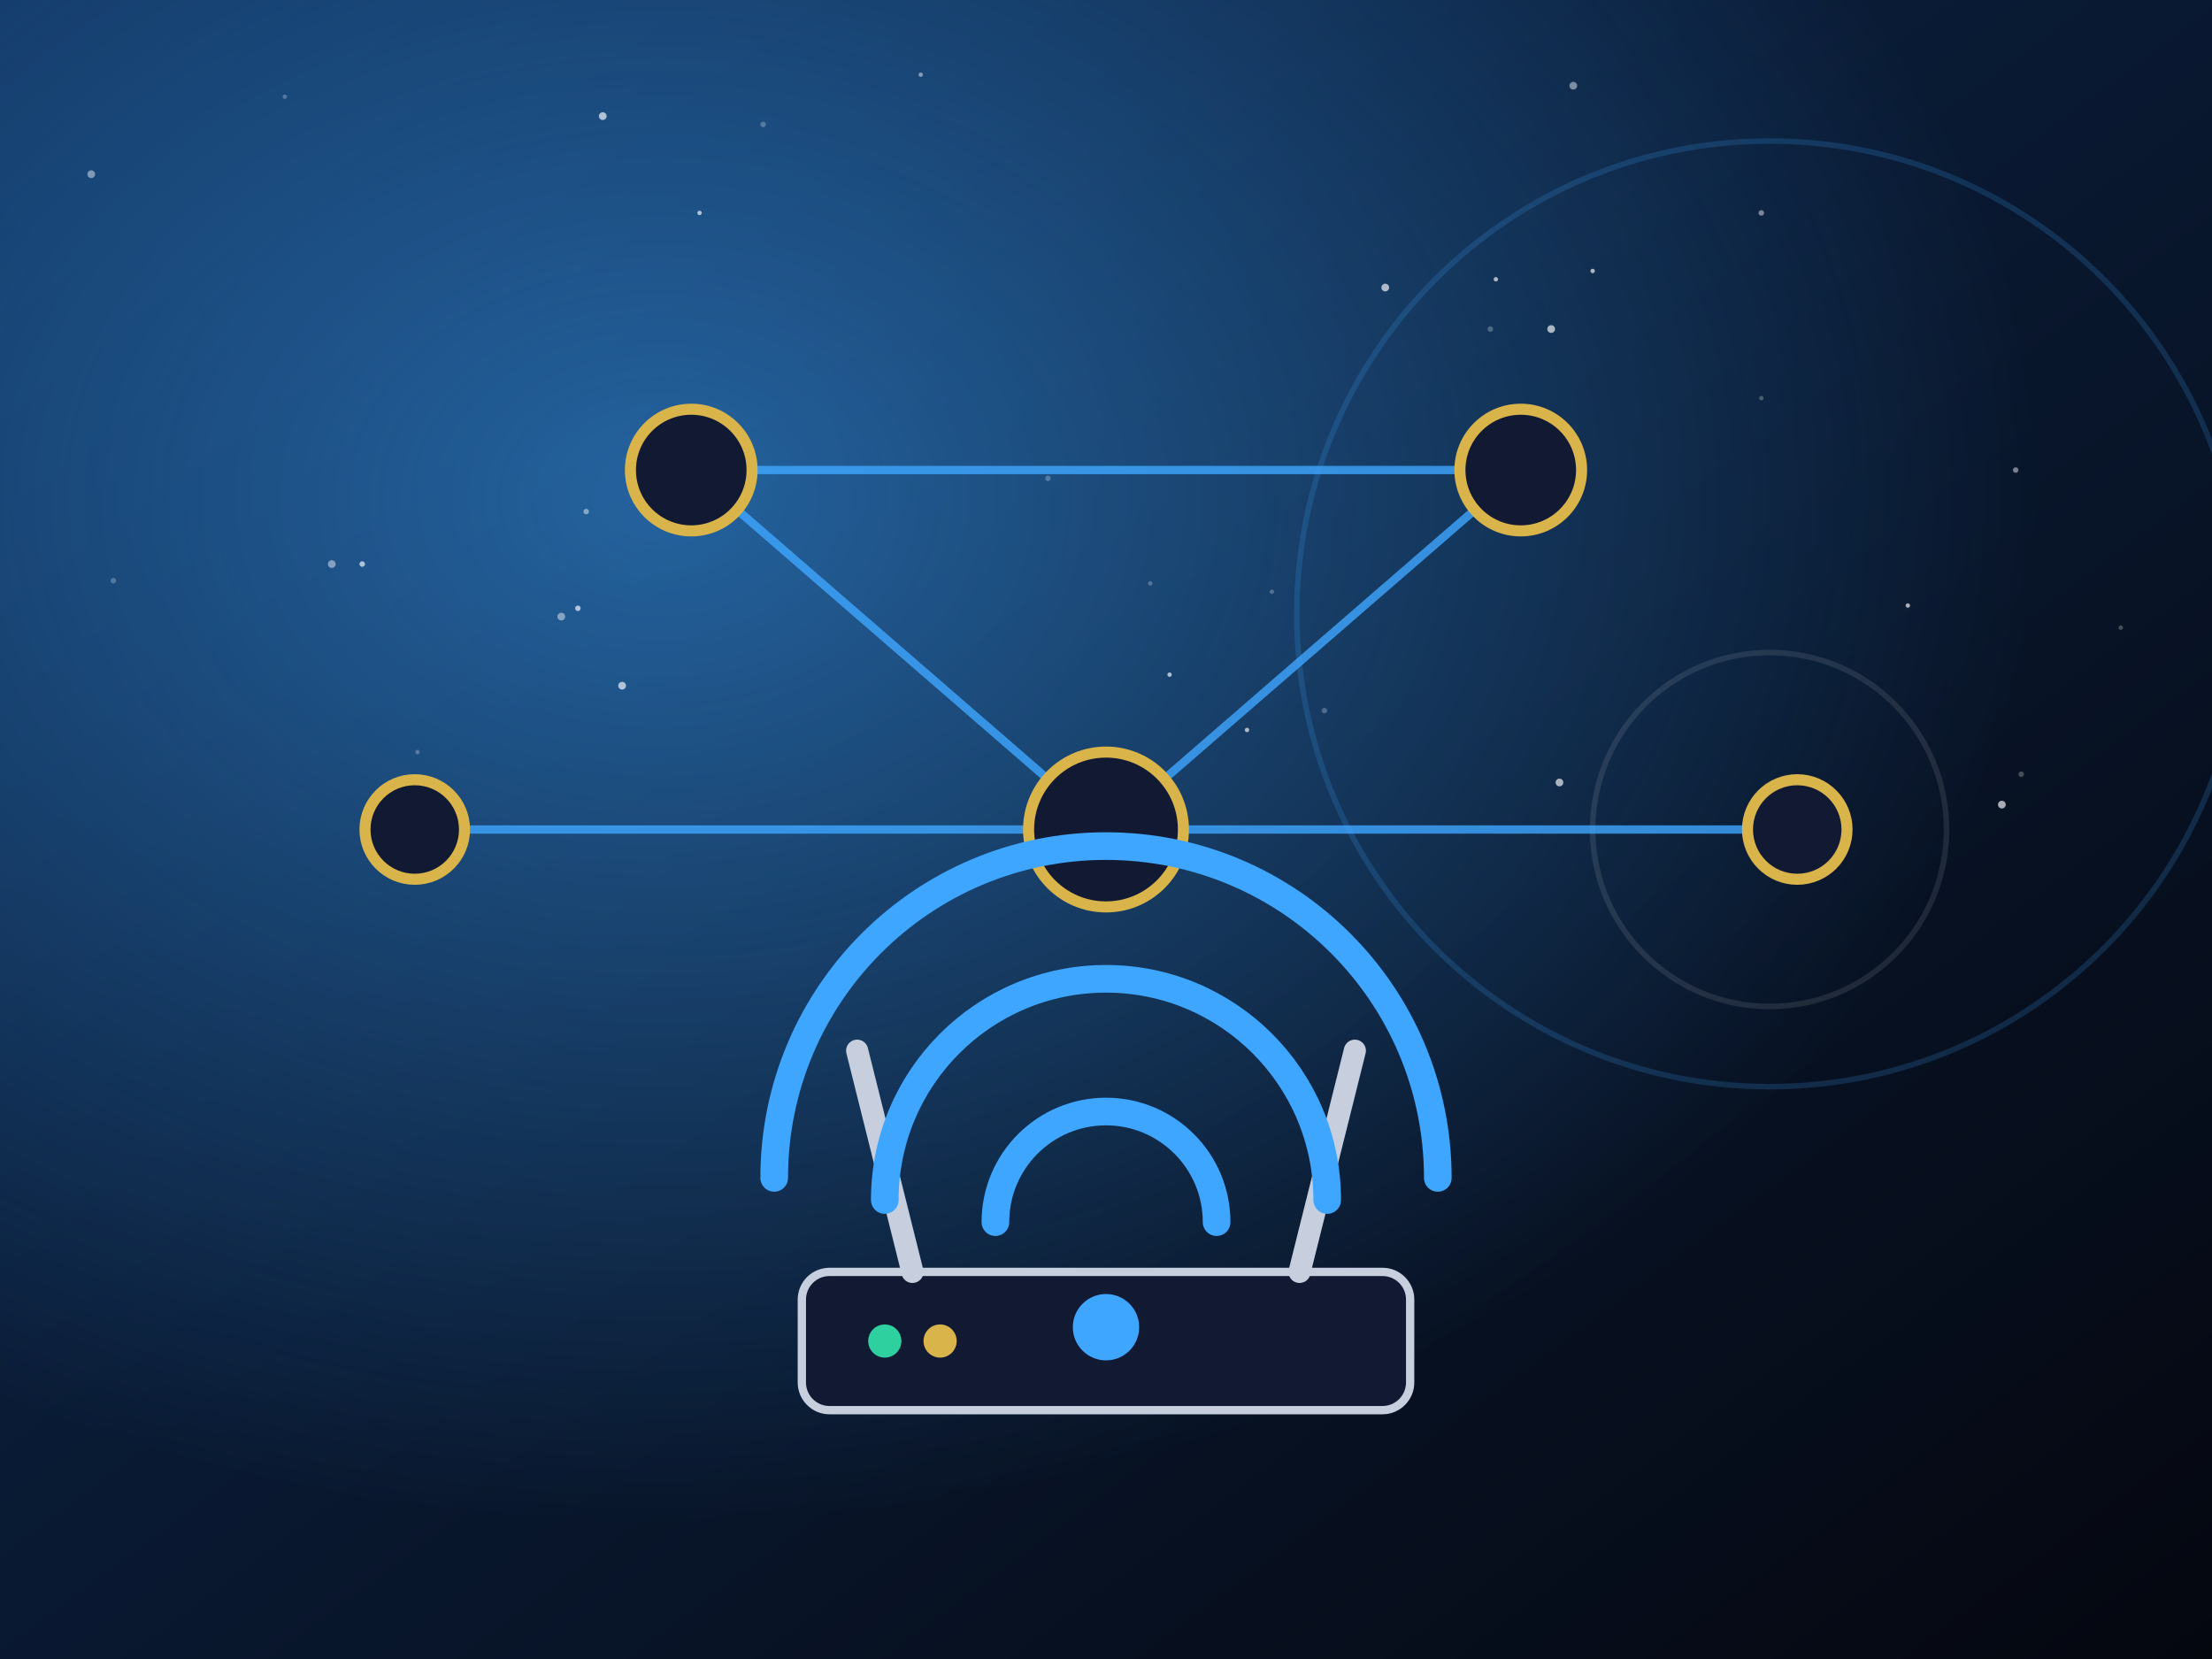
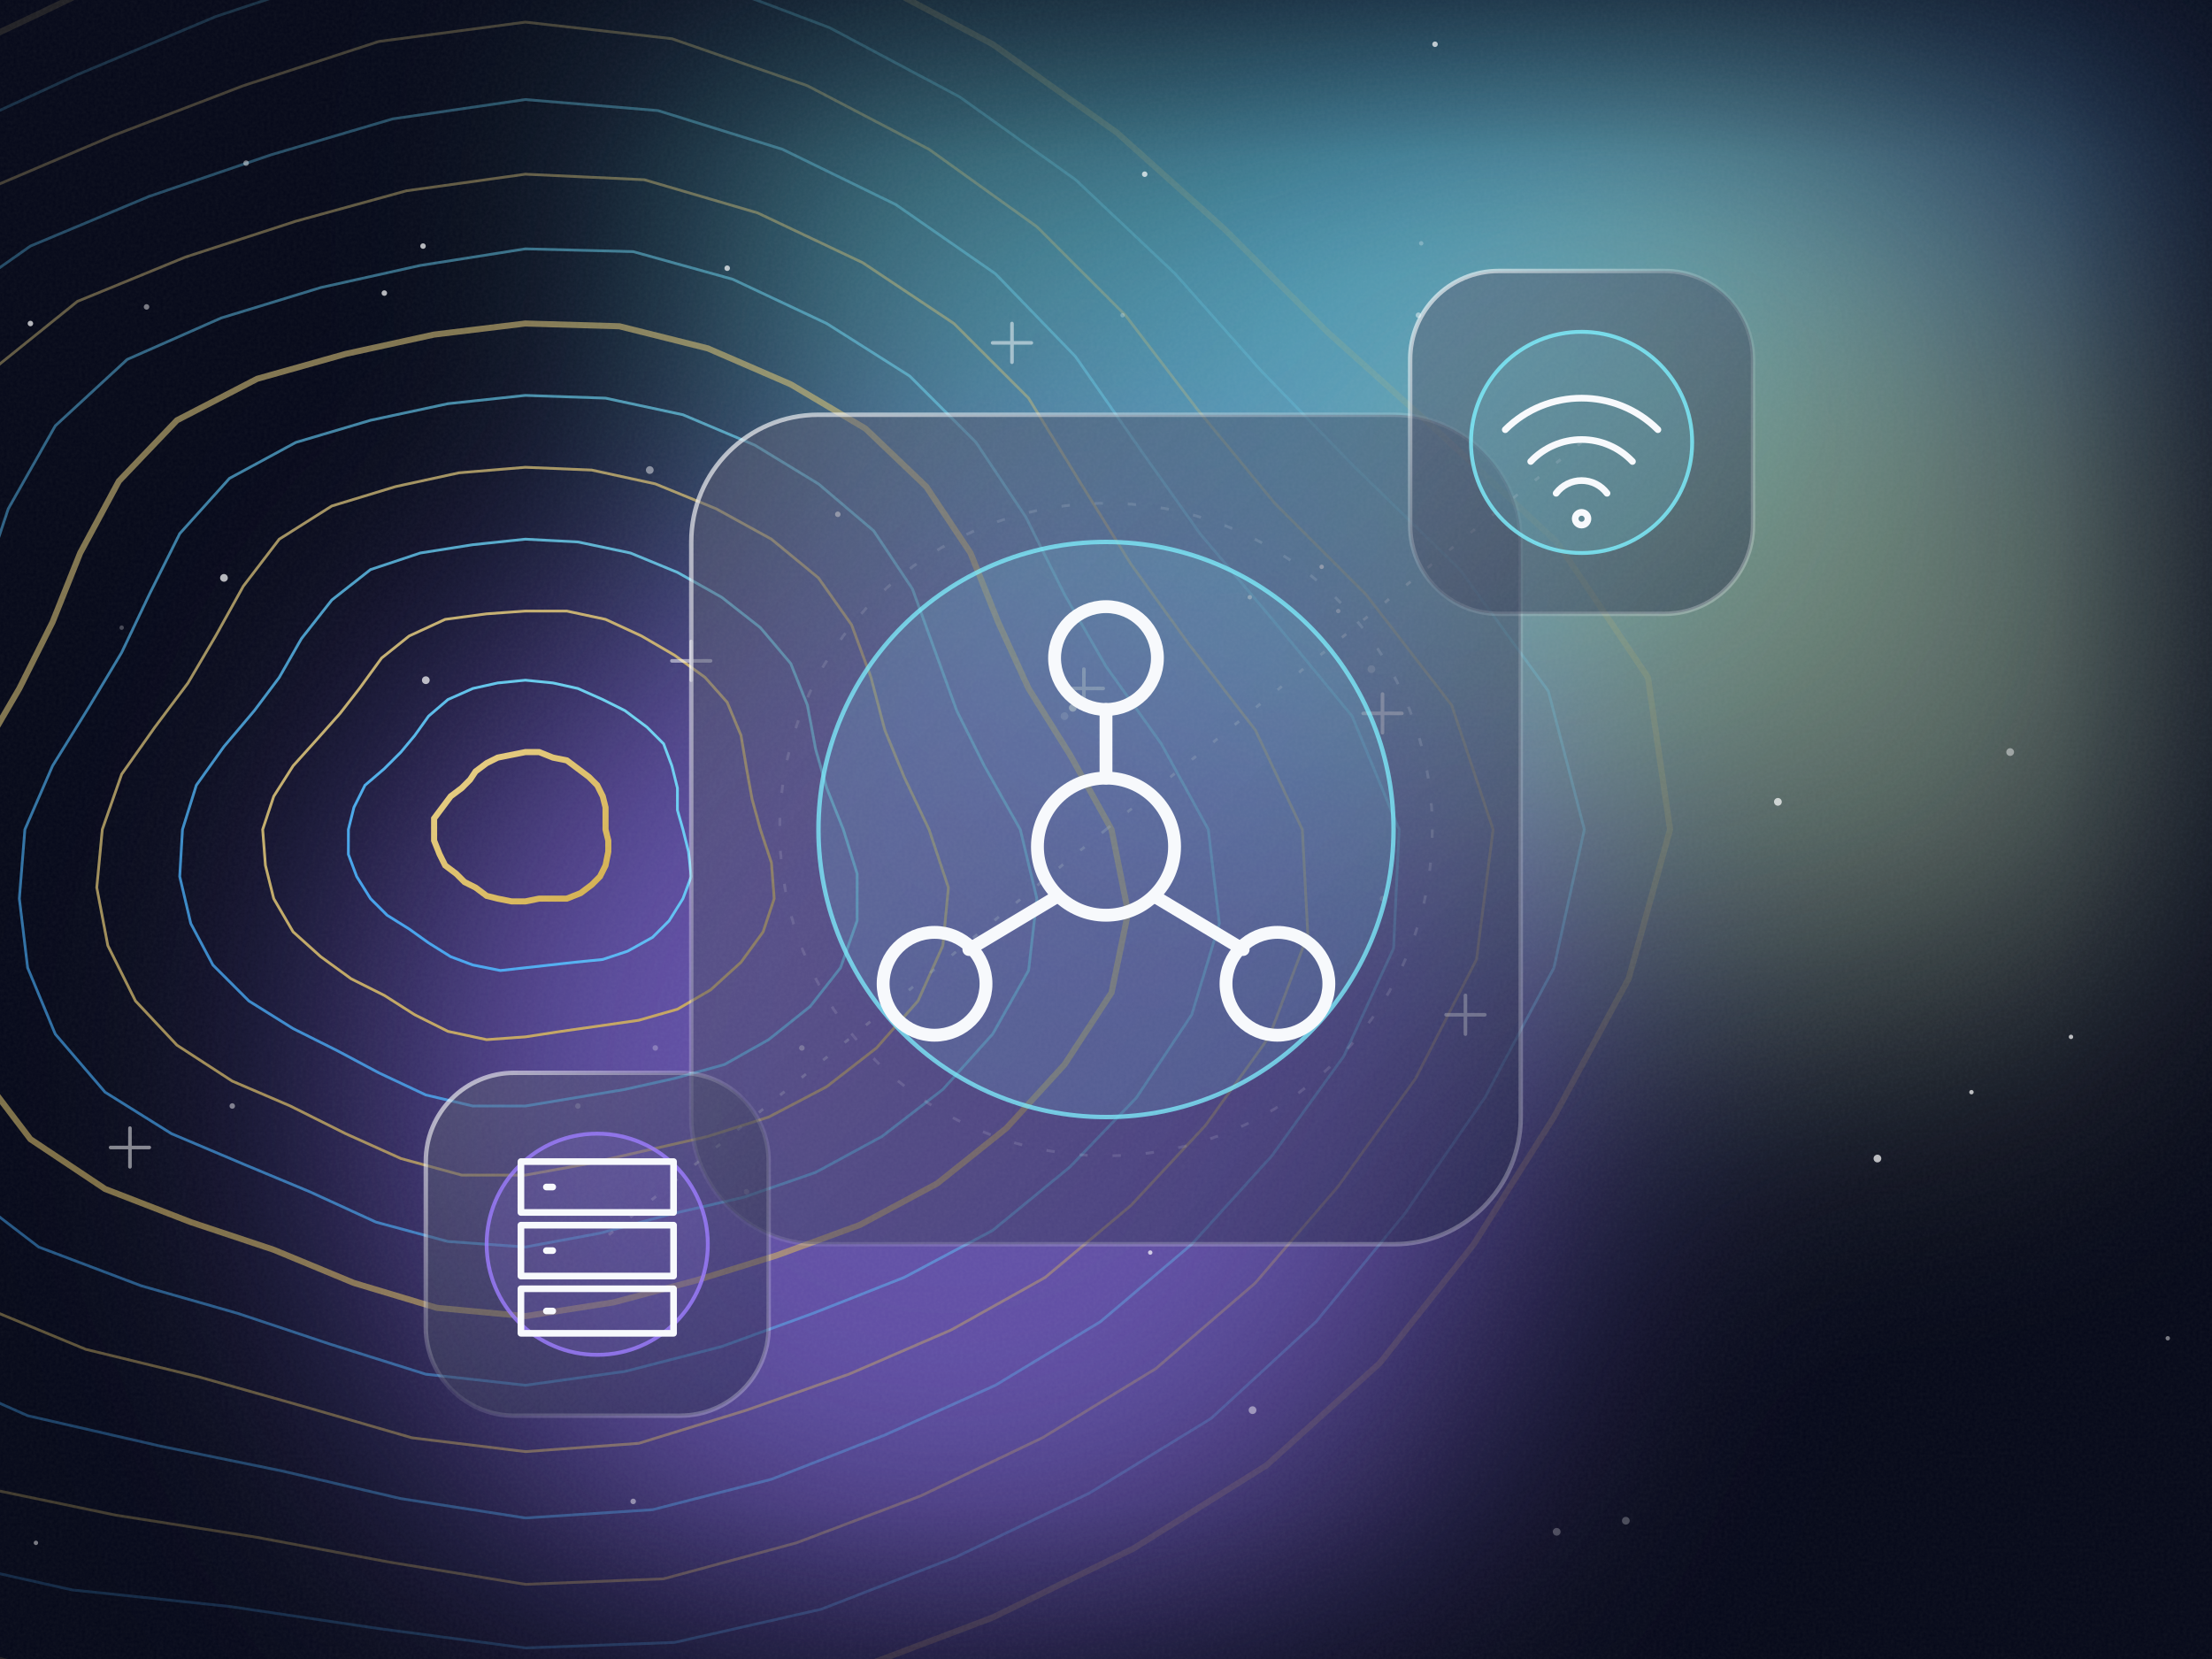
<svg xmlns="http://www.w3.org/2000/svg" viewBox="0 0 800 600" preserveAspectRatio="xMidYMid slice">
  <defs>
-     <linearGradient id="b" x1="0" y1="0" x2="1" y2="1">
-       <stop offset="0" stop-color="#0d2a52" />
-       <stop offset="1" stop-color="#05070f" />
+     <linearGradient id="gs" x1="0" y1="0" x2="1" y2="1">
+       <stop offset="0" stop-color="#fff" stop-opacity=".7" />
+       <stop offset=".5" stop-color="#fff" stop-opacity=".08" />
+       <stop offset="1" stop-color="#fff" stop-opacity=".3" />
    </linearGradient>
-     <radialGradient id="l" cx="0.3" cy="0.3" r=".62">
-       <stop offset="0" stop-color="#3ea6ff" stop-opacity=".5" />
-       <stop offset="1" stop-color="#3ea6ff" stop-opacity="0" />
+     <linearGradient id="gf" x1="0" y1="0" x2="1" y2="1">
+       <stop offset="0" stop-color="#fff" stop-opacity=".17" />
+       <stop offset="1" stop-color="#fff" stop-opacity=".03" />
+     </linearGradient>
+     <linearGradient id="st1" x1="0" y1="0" x2="1" y2="1">
+       <stop offset="0" stop-color="#f1d98a" />
+       <stop offset="1" stop-color="#d9b44a" />
+     </linearGradient>
+     <linearGradient id="st2" x1="0" y1="1" x2="1" y2="0">
+       <stop offset="0" stop-color="#3ea6ff" />
+       <stop offset="1" stop-color="#7cf0ff" />
+     </linearGradient>
+     <radialGradient id="orb">
+       <stop offset="0" stop-color="#fff6d2" />
+       <stop offset=".35" stop-color="#d9b44a" />
+       <stop offset="1" stop-color="#d9b44a" stop-opacity="0" />
    </radialGradient>
+     <filter id="grain" x="0" y="0" width="100%" height="100%">
+       <feTurbulence type="fractalNoise" baseFrequency=".85" numOctaves="2" seed="4" />
+       <feColorMatrix type="matrix" values="0 0 0 0 1  0 0 0 0 1  0 0 0 0 1  0 0 0 .55 0" />
+     </filter>
+     <filter id="b60" x="-50%" y="-50%" width="200%" height="200%">
+       <feGaussianBlur stdDeviation="60" />
+     </filter>
+     <filter id="b24" x="-50%" y="-50%" width="200%" height="200%">
+       <feGaussianBlur stdDeviation="24" />
+     </filter>
  </defs>
-   <rect width="800" height="600" fill="url(#b)" />
-   <rect width="800" height="600" fill="url(#l)" />
-   <circle cx="564" cy="283" r="1.4" fill="#fff" opacity="0.65" />
-   <circle cx="151" cy="272" r="0.8" fill="#fff" opacity="0.25" />
-   <circle cx="33" cy="63" r="1.4" fill="#fff" opacity="0.45" />
-   <circle cx="218" cy="42" r="1.4" fill="#fff" opacity="0.65" />
-   <circle cx="561" cy="119" r="1.4" fill="#fff" opacity="0.65" />
-   <circle cx="131" cy="204" r="1" fill="#fff" opacity="0.65" />
-   <circle cx="416" cy="211" r="0.8" fill="#fff" opacity="0.25" />
-   <circle cx="209" cy="220" r="1" fill="#fff" opacity="0.65" />
-   <circle cx="203" cy="223" r="1.4" fill="#fff" opacity="0.45" />
-   <circle cx="541" cy="101" r="0.8" fill="#fff" opacity="0.65" />
-   <circle cx="120" cy="204" r="1.4" fill="#fff" opacity="0.45" />
-   <circle cx="333" cy="27" r="0.8" fill="#fff" opacity="0.45" />
-   <circle cx="724" cy="291" r="1.4" fill="#fff" opacity="0.65" />
-   <circle cx="379" cy="173" r="1" fill="#fff" opacity="0.25" />
-   <circle cx="460" cy="214" r="0.8" fill="#fff" opacity="0.25" />
-   <circle cx="103" cy="35" r="0.8" fill="#fff" opacity="0.25" />
-   <circle cx="690" cy="219" r="0.8" fill="#fff" opacity="0.65" />
-   <circle cx="501" cy="104" r="1.4" fill="#fff" opacity="0.65" />
-   <circle cx="423" cy="244" r="0.8" fill="#fff" opacity="0.65" />
-   <circle cx="637" cy="77" r="1" fill="#fff" opacity="0.45" />
-   <circle cx="212" cy="185" r="1" fill="#fff" opacity="0.45" />
-   <circle cx="539" cy="119" r="1" fill="#fff" opacity="0.25" />
-   <circle cx="253" cy="77" r="0.8" fill="#fff" opacity="0.65" />
-   <circle cx="637" cy="144" r="0.8" fill="#fff" opacity="0.25" />
-   <circle cx="225" cy="248" r="1.4" fill="#fff" opacity="0.65" />
-   <circle cx="41" cy="210" r="1" fill="#fff" opacity="0.25" />
-   <circle cx="767" cy="227" r="0.8" fill="#fff" opacity="0.25" />
-   <circle cx="569" cy="31" r="1.4" fill="#fff" opacity="0.45" />
-   <circle cx="576" cy="98" r="0.8" fill="#fff" opacity="0.65" />
-   <circle cx="729" cy="170" r="1" fill="#fff" opacity="0.45" />
-   <circle cx="451" cy="264" r="0.8" fill="#fff" opacity="0.65" />
-   <circle cx="479" cy="257" r="1" fill="#fff" opacity="0.25" />
-   <circle cx="731" cy="280" r="1" fill="#fff" opacity="0.25" />
-   <circle cx="276" cy="45" r="1" fill="#fff" opacity="0.25" />
-   <circle cx="640" cy="222" r="171" fill="none" opacity="0.18" stroke="#3ea6ff" stroke-width="2" />
-   <circle cx="640" cy="300" r="64" fill="none" opacity="0.1" stroke="#fff" stroke-width="2" />
-   <path d="M250 170L400 300" fill="none" opacity="0.8" stroke="#3ea6ff" stroke-width="3" stroke-linecap="round" stroke-linejoin="round" />
-   <path d="M550 170L400 300" fill="none" opacity="0.8" stroke="#3ea6ff" stroke-width="3" stroke-linecap="round" stroke-linejoin="round" />
-   <path d="M150 300L400 300" fill="none" opacity="0.8" stroke="#3ea6ff" stroke-width="3" stroke-linecap="round" stroke-linejoin="round" />
-   <path d="M650 300L400 300" fill="none" opacity="0.8" stroke="#3ea6ff" stroke-width="3" stroke-linecap="round" stroke-linejoin="round" />
-   <path d="M250 170L550 170" fill="none" opacity="0.8" stroke="#3ea6ff" stroke-width="3" stroke-linecap="round" stroke-linejoin="round" />
-   <circle cx="250" cy="170" r="22" fill="#121a33" opacity="1" stroke="#d9b44a" stroke-width="4" />
-   <circle cx="550" cy="170" r="22" fill="#121a33" opacity="1" stroke="#d9b44a" stroke-width="4" />
-   <circle cx="150" cy="300" r="18" fill="#121a33" opacity="1" stroke="#d9b44a" stroke-width="4" />
-   <circle cx="650" cy="300" r="18" fill="#121a33" opacity="1" stroke="#d9b44a" stroke-width="4" />
-   <circle cx="400" cy="300" r="28" fill="#121a33" opacity="1" stroke="#d9b44a" stroke-width="4" />
-   <g transform="translate(400 450) rotate(0) scale(1)">
-     <rect x="-110" y="10" width="220" height="50" rx="10" fill="#121a33" opacity="1" stroke="#c7cfdf" stroke-width="3" />
-     <circle cx="-80" cy="35" r="6" fill="#2fd0a0" opacity="1" />
-     <circle cx="-60" cy="35" r="6" fill="#d9b44a" opacity="1" />
-     <path d="M-70 10L-90 -70M70 10L90 -70" fill="none" opacity="1" stroke="#c7cfdf" stroke-width="8" stroke-linecap="round" stroke-linejoin="round" />
-     <path d="M-40 -8.0A40 40 0 0 1 40 -8.0" fill="none" opacity="1" stroke="#3ea6ff" stroke-width="10" stroke-linecap="round" stroke-linejoin="round" />
-     <path d="M-80 -16.0A80 80 0 0 1 80 -16.0" fill="none" opacity="1" stroke="#3ea6ff" stroke-width="10" stroke-linecap="round" stroke-linejoin="round" />
-     <path d="M-120 -24.0A120 120 0 0 1 120 -24.0" fill="none" opacity="1" stroke="#3ea6ff" stroke-width="10" stroke-linecap="round" stroke-linejoin="round" />
-     <circle cx="0" cy="30" r="12" fill="#3ea6ff" opacity="1" />
+   <rect width="800" height="600" fill="#050818" />
+   <g filter="url(#b60)">
+     <circle cx="633" cy="156" r="209" fill="#3ea6ff" opacity="0.42" />
+     <circle cx="467" cy="77" r="212" fill="#7cf0ff" opacity="0.52" />
+     <circle cx="342" cy="393" r="209" fill="#9b7bff" opacity="0.62" />
+     <circle cx="660" cy="220" r="150" fill="#d9b44a" opacity=".35" />
  </g>
+   <path d="M219 300 L220 304 L220 308 L219 313 L217 317 L214 320 L210 323 L205 325 L200 325 L195 325 L190 326 L185 326 L180 325 L176 324 L172 321 L168 319 L165 316 L161 313 L159 309 L157 304 L157 300 L157 296 L160 292 L163 288 L167 285 L170 282 L172 279 L176 276 L180 274 L185 273 L190 272 L195 272 L200 274 L205 275 L209 278 L213 281 L216 284 L218 288 L219 292 L219 296Z" fill="none" stroke="url(#st1)" stroke-width="2.2" stroke-opacity="0.95" />
+   <path d="M247 300 L249 308 L250 317 L247 325 L242 333 L236 339 L227 344 L218 347 L208 348 L199 349 L190 350 L181 351 L171 349 L163 346 L155 341 L148 336 L140 331 L134 325 L129 317 L126 309 L126 300 L128 292 L132 284 L139 278 L145 272 L150 266 L155 259 L162 253 L171 249 L180 247 L190 246 L200 247 L209 249 L218 253 L226 257 L234 263 L240 269 L243 277 L245 285 L245 293Z" fill="none" stroke="url(#st2)" stroke-width="1.0" stroke-opacity="0.88" />
+   <path d="M275 300 L279 312 L280 325 L276 337 L268 348 L257 358 L245 365 L231 369 L217 371 L203 373 L190 375 L176 376 L162 373 L150 367 L139 360 L127 354 L116 346 L106 337 L99 325 L96 313 L95 300 L99 288 L106 277 L115 267 L123 258 L130 249 L138 238 L148 230 L161 224 L176 222 L190 221 L205 221 L219 224 L232 230 L244 237 L255 245 L263 254 L268 266 L270 278 L272 289Z" fill="none" stroke="url(#st1)" stroke-width="1.0" stroke-opacity="0.81" />
+   <path d="M305 300 L310 316 L310 333 L304 350 L293 364 L278 376 L262 385 L244 390 L226 394 L208 397 L190 400 L171 400 L154 396 L137 388 L122 380 L106 372 L90 362 L77 349 L69 334 L65 317 L66 300 L71 284 L81 270 L92 257 L101 245 L109 231 L120 217 L134 206 L152 200 L171 197 L190 195 L209 196 L228 200 L245 207 L261 216 L275 227 L286 240 L292 255 L295 271 L299 285Z" fill="none" stroke="url(#st2)" stroke-width="1.0" stroke-opacity="0.74" />
+   <path d="M336 300 L343 321 L341 342 L332 362 L317 379 L299 393 L278 404 L256 411 L234 416 L212 421 L190 425 L167 425 L145 419 L125 410 L105 400 L84 391 L64 378 L49 362 L39 342 L35 321 L37 300 L44 280 L56 263 L68 247 L78 230 L88 212 L101 195 L120 183 L143 176 L166 171 L190 169 L214 170 L237 175 L259 184 L279 195 L296 209 L308 226 L315 245 L320 264 L327 281Z" fill="none" stroke="url(#st1)" stroke-width="1.0" stroke-opacity="0.67" />
+   <path d="M369 300 L375 325 L372 351 L359 374 L341 394 L319 411 L295 424 L269 433 L243 439 L217 446 L190 451 L162 449 L136 442 L112 431 L88 421 L62 410 L38 395 L20 374 L10 350 L7 325 L9 300 L19 277 L32 256 L44 236 L54 215 L65 193 L83 173 L107 160 L134 152 L162 146 L190 143 L219 144 L247 150 L273 161 L296 175 L316 192 L330 213 L338 235 L346 257 L356 277Z" fill="none" stroke="url(#st2)" stroke-width="1.0" stroke-opacity="0.60" />
+   <path d="M402 300 L408 330 L402 359 L385 385 L364 408 L339 428 L311 443 L281 454 L252 463 L222 471 L190 476 L158 473 L128 464 L99 452 L69 442 L38 430 L11 412 L-8 387 L-18 358 L-21 329 L-17 300 L-7 273 L7 249 L19 225 L29 200 L43 174 L64 152 L93 137 L125 128 L157 121 L190 117 L224 118 L256 126 L286 139 L313 155 L335 176 L351 200 L361 225 L372 249 L387 273Z" fill="none" stroke="url(#st1)" stroke-width="2.2" stroke-opacity="0.53" />
+   <path d="M437 300 L441 334 L431 367 L411 397 L387 422 L359 445 L327 462 L294 475 L261 487 L226 496 L190 501 L154 497 L119 486 L86 475 L51 465 L14 451 L-16 428 L-36 399 L-46 366 L-48 332 L-43 300 L-32 270 L-18 242 L-7 214 L3 184 L20 154 L46 130 L80 115 L116 104 L152 96 L190 90 L229 91 L265 101 L299 117 L329 136 L353 160 L371 187 L385 215 L400 241 L420 269Z" fill="none" stroke="url(#st2)" stroke-width="1.0" stroke-opacity="0.46" />
+   <path d="M471 300 L473 338 L459 375 L436 407 L409 436 L378 462 L344 481 L307 497 L270 510 L231 522 L190 525 L149 520 L111 509 L72 498 L31 488 L-10 471 L-43 445 L-63 410 L-72 373 L-74 336 L-68 300 L-57 266 L-44 235 L-34 202 L-23 167 L-3 134 L28 109 L67 93 L107 80 L147 69 L190 63 L233 65 L274 77 L312 95 L345 117 L372 144 L391 175 L409 204 L430 233 L454 264Z" fill="none" stroke="url(#st1)" stroke-width="1.0" stroke-opacity="0.39" />
+   <path d="M506 300 L504 343 L486 382 L460 418 L431 450 L398 478 L360 501 L320 519 L279 535 L236 546 L190 549 L145 542 L102 532 L58 523 L10 512 L-35 492 L-68 461 L-88 421 L-97 380 L-99 339 L-93 300 L-82 263 L-71 227 L-62 190 L-50 151 L-26 115 L11 89 L54 71 L98 56 L142 43 L190 36 L238 40 L283 54 L324 74 L360 99 L389 129 L412 162 L434 193 L461 225 L489 259Z" fill="none" stroke="url(#st2)" stroke-width="1.0" stroke-opacity="0.33" />
+   <path d="M540 300 L534 347 L512 390 L484 429 L454 464 L418 495 L377 520 L333 541 L288 558 L240 571 L190 573 L141 565 L93 556 L42 548 L-11 537 L-59 513 L-93 476 L-112 432 L-121 387 L-123 343 L-118 300 L-109 259 L-100 219 L-92 177 L-77 134 L-48 96 L-6 69 L41 49 L88 31 L137 15 L190 8 L243 14 L292 31 L336 54 L375 82 L407 114 L433 148 L461 182 L494 215 L525 255Z" fill="none" stroke="url(#st1)" stroke-width="1.0" stroke-opacity="0.26" />
+   <path d="M573 300 L562 350 L537 397 L508 439 L476 478 L438 513 L394 540 L346 563 L297 582 L244 594 L190 596 L137 589 L83 581 L26 575 L-32 562 L-82 533 L-116 491 L-135 442 L-144 393 L-147 346 L-144 300 L-137 256 L-130 211 L-122 164 L-103 117 L-69 78 L-22 50 L28 27 L78 6 L132 -12 L190 -19 L247 -10 L300 10 L347 35 L389 65 L425 99 L456 134 L490 169 L528 206 L560 250Z" fill="none" stroke="url(#st2)" stroke-width="1.0" stroke-opacity="0.19" />
+   <path d="M604 300 L589 354 L562 404 L533 450 L499 493 L458 530 L410 560 L359 585 L306 605 L249 618 L190 619 L132 613 L73 608 L10 603 L-53 587 L-105 553 L-138 504 L-156 451 L-167 399 L-172 349 L-171 300 L-166 252 L-161 202 L-152 151 L-129 101 L-89 61 L-39 30 L14 5 L68 -21 L127 -40 L190 -45 L252 -33 L308 -11 L359 16 L404 48 L443 83 L480 120 L520 156 L563 196 L596 245Z" fill="none" stroke="url(#st1)" stroke-width="2.2" stroke-opacity="0.12" />
+   <circle cx="13" cy="558" r="0.8" fill="#fff" opacity="0.45" />
+   <circle cx="235" cy="170" r="1.4" fill="#fff" opacity="0.45" />
+   <circle cx="563" cy="554" r="1.4" fill="#fff" opacity="0.25" />
+   <circle cx="237" cy="379" r="1" fill="#fff" opacity="0.25" />
+   <circle cx="290" cy="379" r="1" fill="#fff" opacity="0.45" />
+   <circle cx="452" cy="216" r="0.8" fill="#fff" opacity="0.7" />
+   <circle cx="263" cy="97" r="1" fill="#fff" opacity="0.7" />
+   <circle cx="153" cy="89" r="1" fill="#fff" opacity="0.7" />
+   <circle cx="727" cy="272" r="1.4" fill="#fff" opacity="0.45" />
+   <circle cx="749" cy="375" r="0.8" fill="#fff" opacity="0.7" />
+   <circle cx="784" cy="484" r="0.8" fill="#fff" opacity="0.45" />
+   <circle cx="453" cy="510" r="1.4" fill="#fff" opacity="0.45" />
+   <circle cx="84" cy="400" r="1" fill="#fff" opacity="0.45" />
+   <circle cx="519" cy="16" r="1" fill="#fff" opacity="0.7" />
+   <circle cx="385" cy="259" r="1.4" fill="#fff" opacity="0.25" />
+   <circle cx="89" cy="59" r="1" fill="#fff" opacity="0.45" />
+   <circle cx="388" cy="256" r="1.4" fill="#fff" opacity="0.7" />
+   <circle cx="44" cy="227" r="0.8" fill="#fff" opacity="0.25" />
+   <circle cx="513" cy="114" r="1" fill="#fff" opacity="0.45" />
+   <circle cx="588" cy="550" r="1.4" fill="#fff" opacity="0.25" />
+   <circle cx="270" cy="431" r="1" fill="#fff" opacity="0.25" />
+   <circle cx="416" cy="453" r="0.8" fill="#fff" opacity="0.7" />
+   <circle cx="154" cy="246" r="1.4" fill="#fff" opacity="0.7" />
+   <circle cx="406" cy="114" r="0.8" fill="#fff" opacity="0.25" />
+   <circle cx="478" cy="205" r="0.8" fill="#fff" opacity="0.7" />
+   <circle cx="643" cy="290" r="1.4" fill="#fff" opacity="0.7" />
+   <circle cx="303" cy="186" r="1" fill="#fff" opacity="0.7" />
+   <circle cx="414" cy="63" r="1" fill="#fff" opacity="0.7" />
+   <circle cx="11" cy="117" r="1" fill="#fff" opacity="0.7" />
+   <circle cx="209" cy="400" r="1" fill="#fff" opacity="0.25" />
+   <circle cx="713" cy="395" r="0.8" fill="#fff" opacity="0.7" />
+   <circle cx="679" cy="419" r="1.4" fill="#fff" opacity="0.7" />
+   <circle cx="496" cy="242" r="1.4" fill="#fff" opacity="0.25" />
+   <circle cx="139" cy="106" r="1" fill="#fff" opacity="0.7" />
+   <circle cx="53" cy="111" r="1" fill="#fff" opacity="0.45" />
+   <circle cx="514" cy="88" r="0.8" fill="#fff" opacity="0.25" />
+   <circle cx="500" cy="325" r="1" fill="#fff" opacity="0.25" />
+   <circle cx="484" cy="221" r="0.8" fill="#fff" opacity="0.45" />
+   <circle cx="229" cy="543" r="1" fill="#fff" opacity="0.45" />
+   <circle cx="81" cy="209" r="1.4" fill="#fff" opacity="0.7" />
+   <path d="M392 242V256M385 249H399" stroke="#fff" stroke-opacity=".5" stroke-width="1.3" stroke-linecap="round" />
+   <path d="M47 408V422M40 415H54" stroke="#fff" stroke-opacity=".5" stroke-width="1.3" stroke-linecap="round" />
+   <path d="M366 117V131M359 124H373" stroke="#fff" stroke-opacity=".5" stroke-width="1.3" stroke-linecap="round" />
+   <path d="M530 360V374M523 367H537" stroke="#fff" stroke-opacity=".5" stroke-width="1.3" stroke-linecap="round" />
+   <path d="M500 251V265M493 258H507" stroke="#fff" stroke-opacity=".5" stroke-width="1.3" stroke-linecap="round" />
+   <path d="M250 232V246M243 239H257" stroke="#fff" stroke-opacity=".5" stroke-width="1.3" stroke-linecap="round" />
+   <path d="M400 300L572 160" stroke="#fff" stroke-opacity=".3" stroke-dasharray="2 8" />
+   <path d="M400 300L216 450" stroke="#fff" stroke-opacity=".3" stroke-dasharray="2 8" />
+   <rect x="250.0" y="150.0" width="300" height="300" rx="46" fill="#0a1030" opacity=".4" />
+   <rect x="250.0" y="150.0" width="300" height="300" rx="46" fill="url(#gf)" stroke="url(#gs)" stroke-width="1.6" />
+   <circle cx="400" cy="300" r="104" fill="#7cf0ff" opacity=".13" />
+   <circle cx="400" cy="300" r="104" fill="none" stroke="#7cf0ff" stroke-opacity=".75" stroke-width="1.6" />
+   <circle cx="400" cy="300" r="118" fill="none" stroke="#fff" stroke-opacity=".12" stroke-dasharray="3 9" />
+   <g transform="translate(400 300) scale(3.1)" fill="none" stroke="#f7f9fc" stroke-width="1.5" stroke-linecap="round" stroke-linejoin="round">
+     <circle cx="0" cy="-20" r="6" />
+     <circle cx="-20" cy="18" r="6" />
+     <circle cx="20" cy="18" r="6" />
+     <circle cx="0" cy="2" r="8" />
+     <path d="M0 -14V-6 M-6 8L-16 14 M6 8L16 14" />
+   </g>
+   <rect x="510" y="98" width="124" height="124" rx="32" fill="#0a1030" opacity=".4" />
+   <rect x="510" y="98" width="124" height="124" rx="32" fill="url(#gf)" stroke="url(#gs)" stroke-width="1.6" />
+   <circle cx="572" cy="160" r="40" fill="#7cf0ff" opacity=".16" />
+   <circle cx="572" cy="160" r="40" fill="none" stroke="#7cf0ff" stroke-opacity=".8" stroke-width="1.4" />
+   <g transform="translate(572 160) scale(1.15)" fill="none" stroke="#f7f9fc" stroke-width="2.1" stroke-linecap="round" stroke-linejoin="round">
+     <path d="M-24 -4a34 34 0 0 1 48 0 M-16 6a22 22 0 0 1 32 0 M-8 16a10 10 0 0 1 16 0" />
+     <circle cx="0" cy="24" r="2" />
+   </g>
+   <rect x="154" y="388" width="124" height="124" rx="32" fill="#0a1030" opacity=".4" />
+   <rect x="154" y="388" width="124" height="124" rx="32" fill="url(#gf)" stroke="url(#gs)" stroke-width="1.6" />
+   <circle cx="216" cy="450" r="40" fill="#9b7bff" opacity=".16" />
+   <circle cx="216" cy="450" r="40" fill="none" stroke="#9b7bff" stroke-opacity=".8" stroke-width="1.4" />
+   <g transform="translate(216 450) scale(1.15)" fill="none" stroke="#f7f9fc" stroke-width="2.1" stroke-linecap="round" stroke-linejoin="round">
+     <path d="M-24 -26h48v16h-48z M-24 -6h48v16h-48z M-24 14h48v14h-48z M-16 -18h2 M-16 2h2 M-16 21h2" />
+   </g>
+   <rect width="800" height="600" filter="url(#grain)" opacity="0.08" />
</svg>
